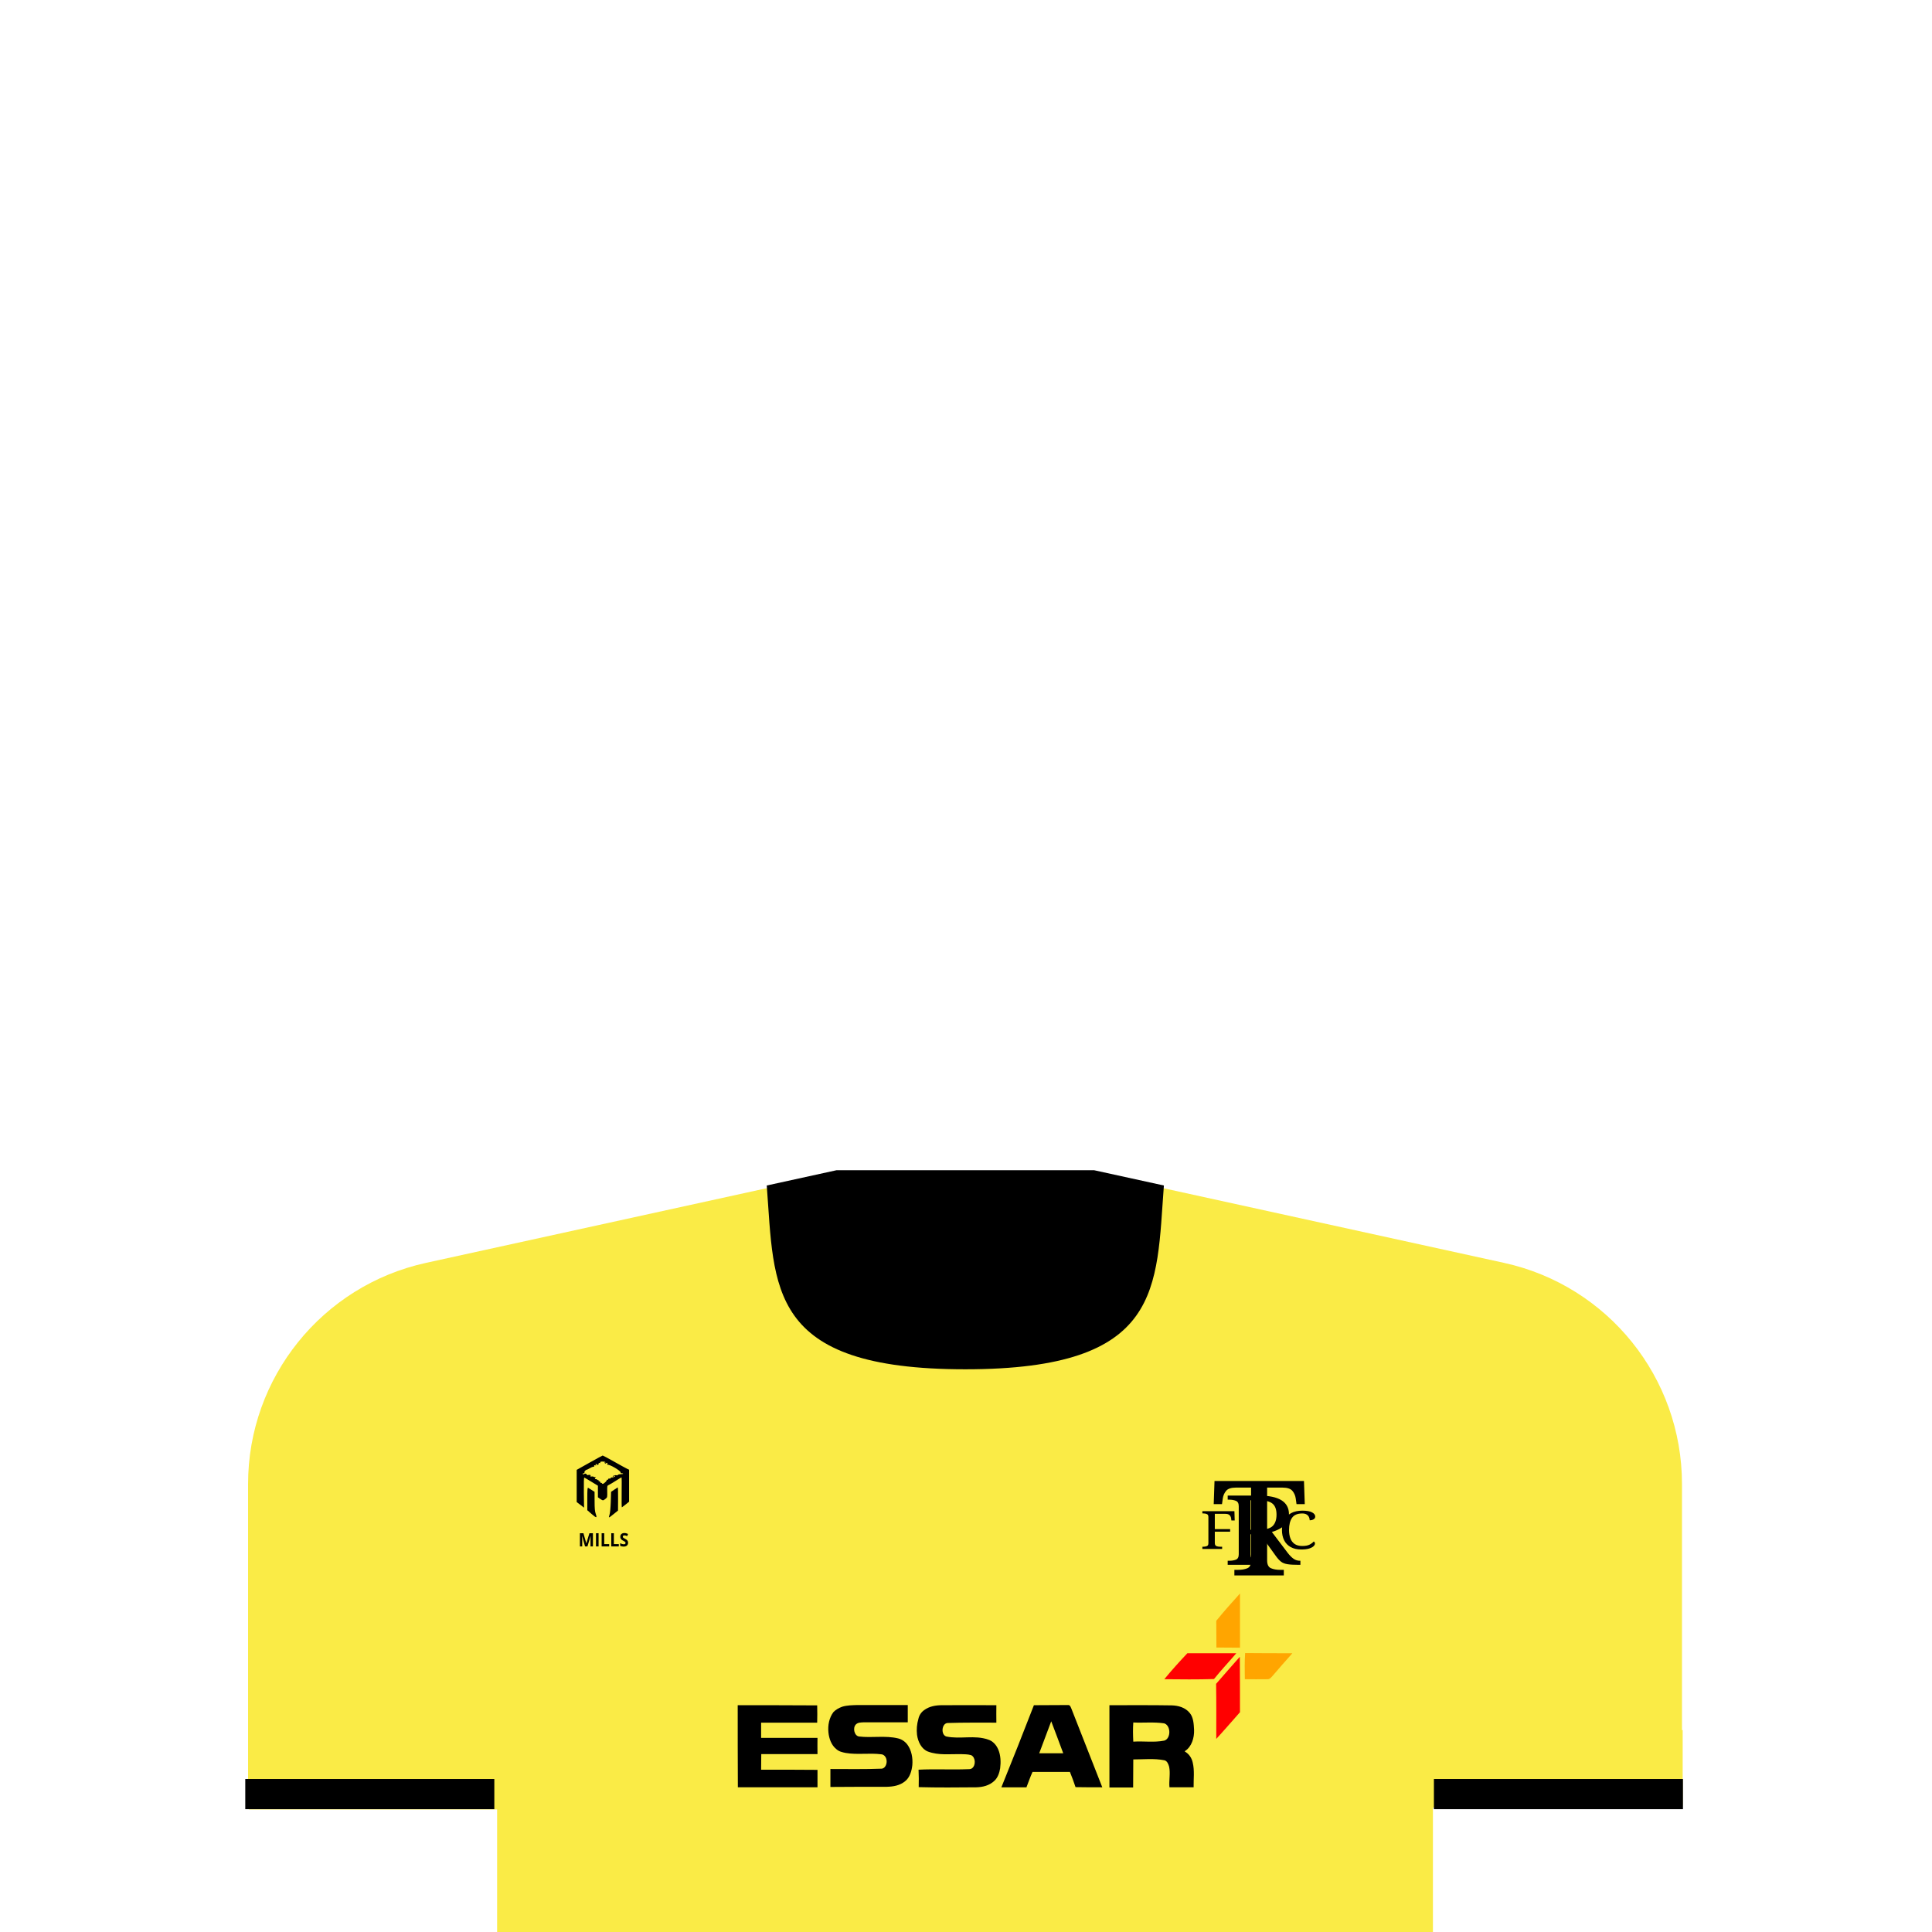
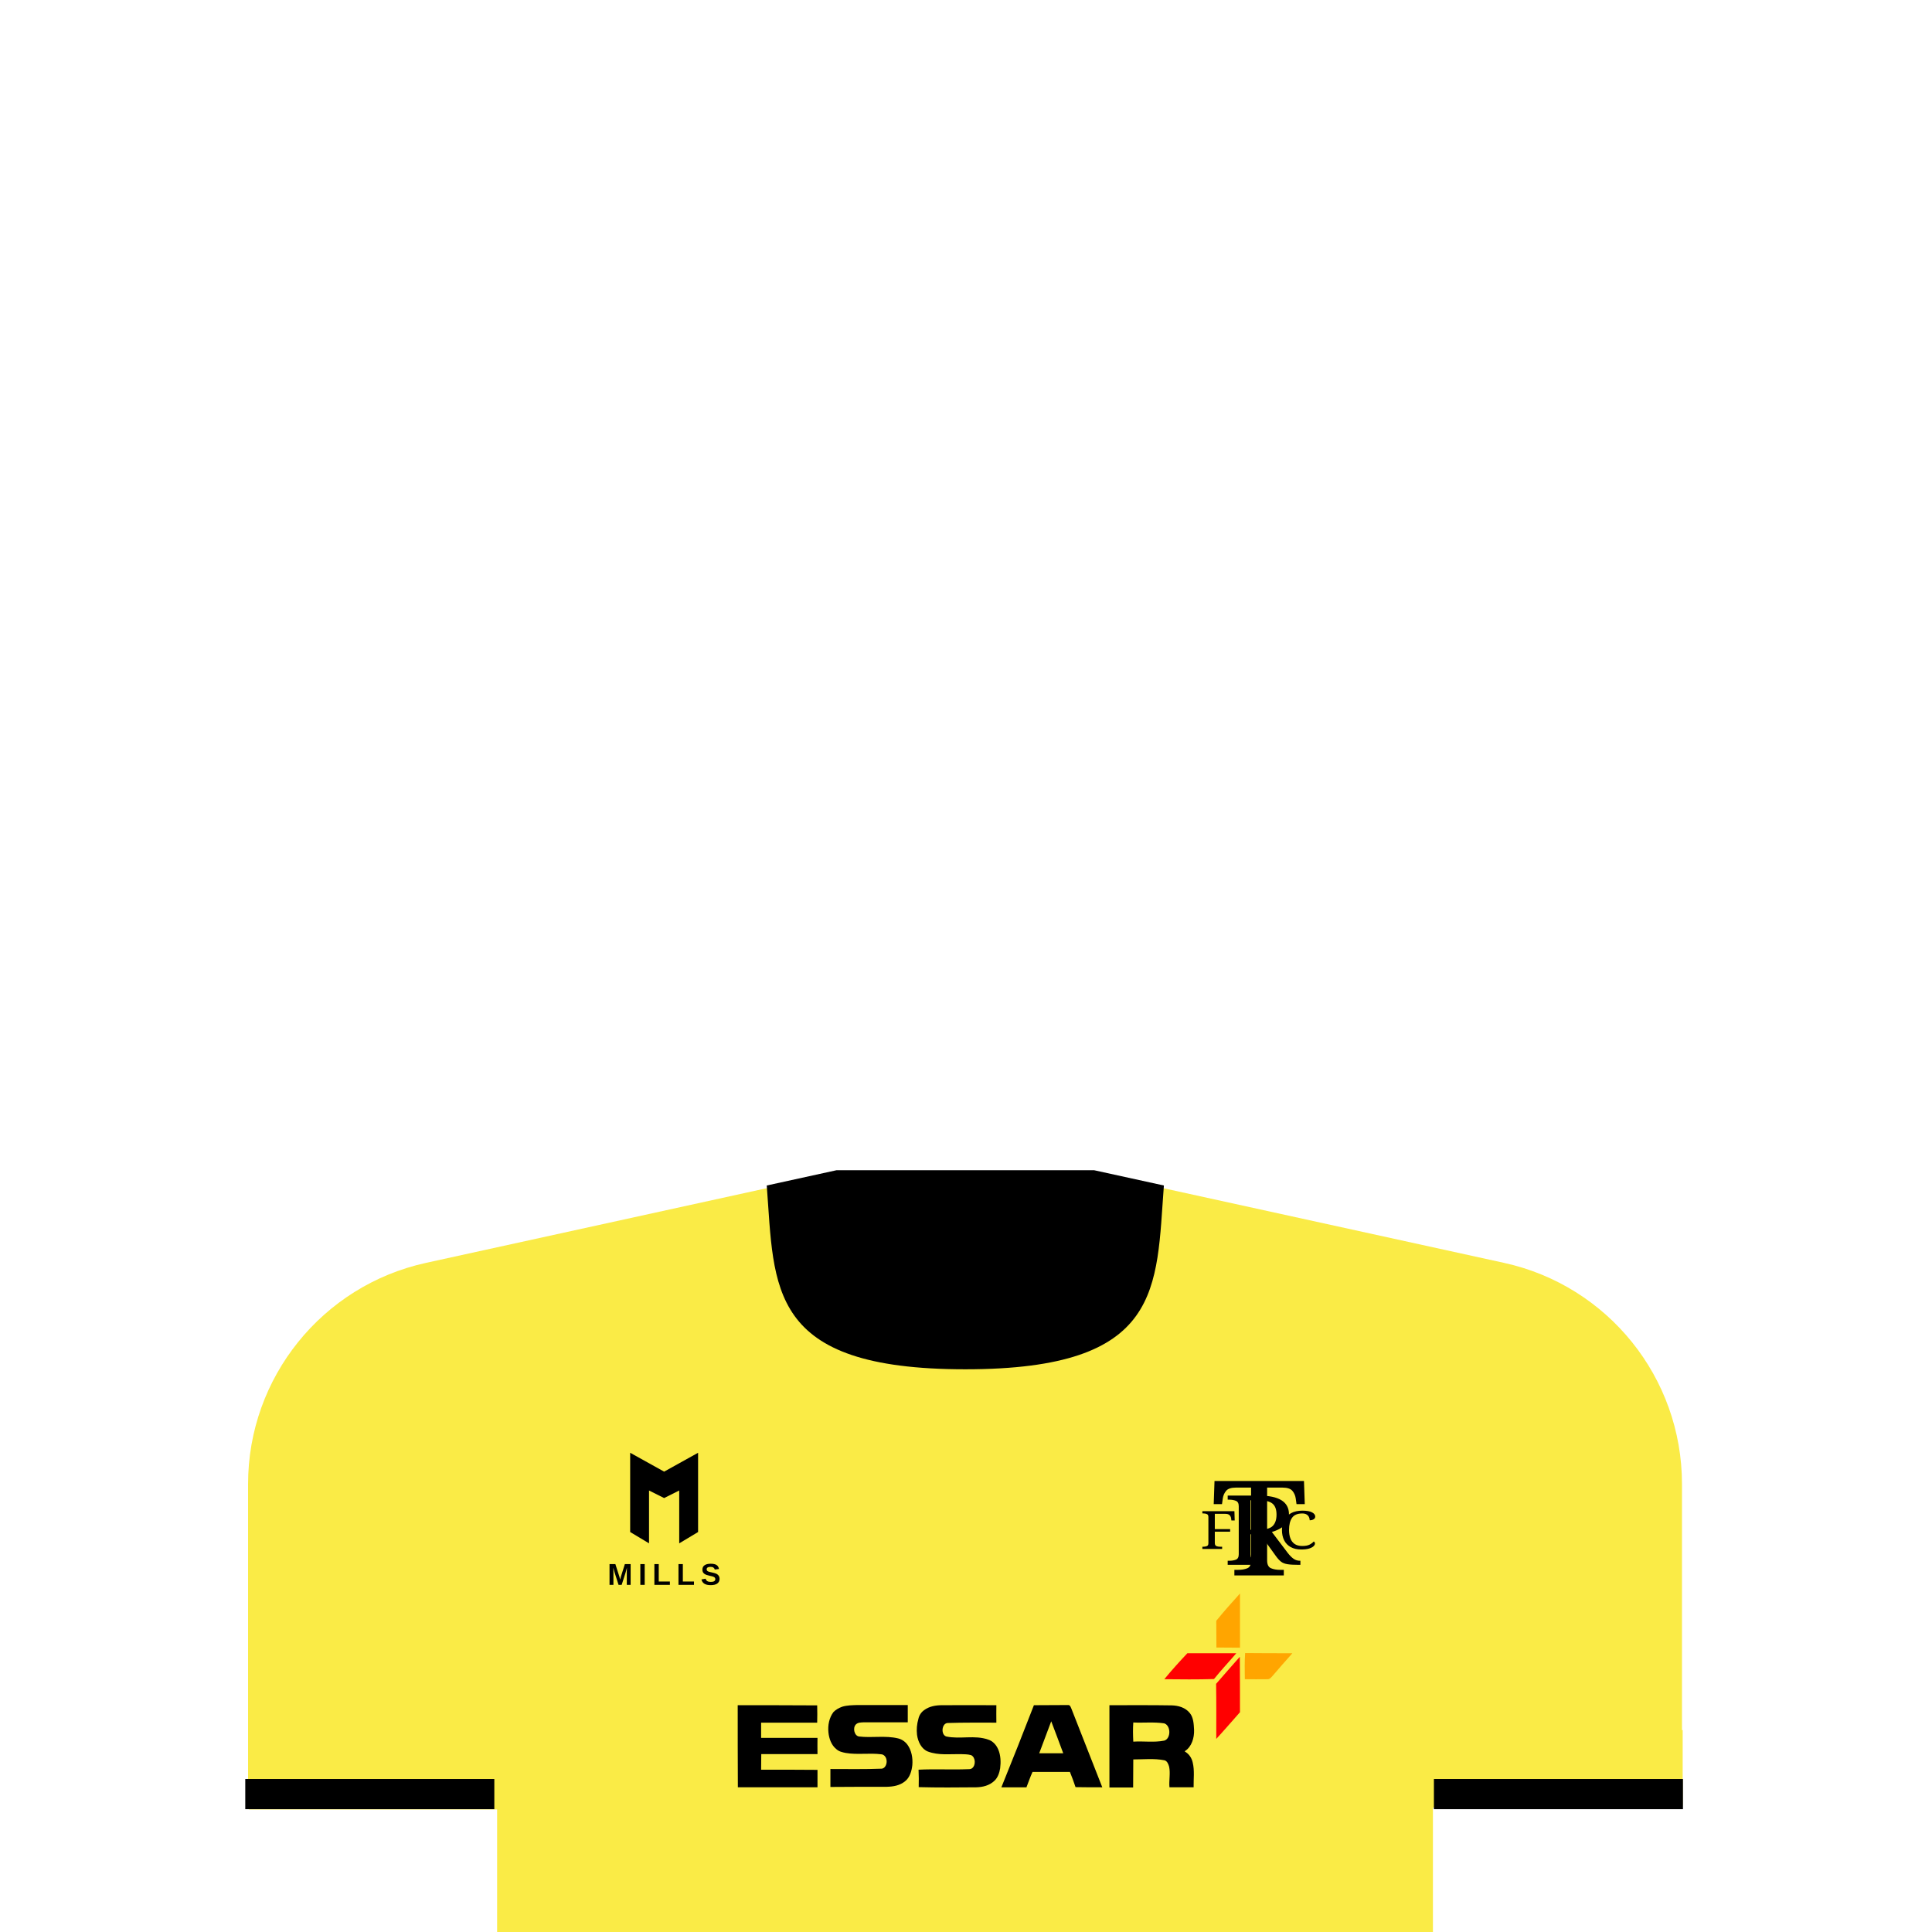
<svg xmlns="http://www.w3.org/2000/svg" width="512" height="512">
  <defs>
    <radialGradient r="0.435" cy="0.5" cx="0.5" spreadMethod="pad" id="svg_78">
      <stop offset="0.129" stop-opacity="0.992" stop-color="#ffffff" />
      <stop offset="0.668" stop-opacity="0.992" stop-color="#007f00" />
    </radialGradient>
    <radialGradient r="0.699" cy="0.516" cx="0.48" spreadMethod="pad" id="svg_84">
      <stop offset="0.754" stop-color="#0000ff" />
      <stop offset="1" stop-opacity="0.992" stop-color="#ffffff" />
    </radialGradient>
  </defs>
  <g id="shirt">
    <g id="chest">
      <path fill="#faeb46" d="m255.742,313.009l44,0l98.846,21.665c27.533,6.035 47.154,30.421 47.154,58.609l0,85.726l-66,0l0,33l-124,0l-124,0l0,-33l-66,0l0,-85.726c0,-28.187 19.621,-52.574 47.154,-58.609l98.846,-21.665l44,0z" />
    </g>
    <g id="left-sleeve">
      <path d="m131.929,479.525l-66,0l0,-20l66,0l0,20z" fill="#faeb46" />
    </g>
    <g id="right-sleeve">
      <path fill="#faeb46" d="m379.927,458.492l66,0l0,20l-66,0l0,-20z" />
    </g>
    <line fill="none" stroke-width="8" x1="65" y1="475.453" x2="131" y2="475.453" stroke="#000000" />
    <line fill="none" stroke-width="8" x1="380" y1="475.453" x2="446" y2="475.453" stroke="#000000" />
  </g>
  <g id="collar">
    <path id="svg_12" d="m289.981,310.127l-68.322,0l-18.462,4.043c2.075,27.202 0.031,48.706 52.623,48.706s50.548,-21.504 52.623,-48.706l-18.462,-4.043l-0,0z" fill="#000000" />
  </g>
  <g id="crest">
    <text fill="#000000" x="307.101" y="407.818" font-size="75" font-family="'Simonetta', serif" transform="matrix(0.5615237,0,0,0.4673531,148.3617,226.9064) ">T</text>
    <text fill="#000000" x="313.101" y="401.818" font-size="55" font-family="'Simonetta', serif" transform="matrix(0.5615237,0,0,0.4673531,148.3617,226.9064) ">R</text>
    <text fill="#000000" x="302.101" y="392.818" font-size="30" font-family="'Simonetta', serif" transform="matrix(0.5615237,0,0,0.4673531,148.3617,226.9064) ">F</text>
    <text fill="#000000" x="339.101" y="392.818" font-size="30" font-family="'Simonetta', serif" transform="matrix(0.5615237,0,0,0.4673531,148.3617,226.9064) ">C</text>
  </g>
  <g id="sponsor">
    <path fill="#FFA500" d="m322.605,429.19c1.933,-2.402 3.987,-4.623 6.001,-6.89c0,4.805 0,9.609 0,14.368c-2.094,-0.045 -4.148,-0.045 -6.242,-0.045c0,-2.312 -0.04,-4.623 -0.04,-6.935c-0.04,-0.227 0.161,-0.317 0.282,-0.499z" />
    <path fill="#FFA500" d="m329.975,438.074c4.188,0.045 8.377,0.045 12.525,0.045c-1.772,1.994 -3.544,3.989 -5.276,6.028c-0.362,0.408 -0.765,0.907 -1.329,0.861c-2.014,0.045 -3.987,0 -6.001,0c-0.04,-2.312 -0.081,-4.623 0.081,-6.935z" />
    <path fill="#ff0000" d="m314.671,438.119c4.309,0 8.659,0 12.968,0c-1.973,2.312 -4.027,4.487 -5.92,6.844c-4.39,0.136 -8.78,0.091 -13.17,0.045c1.933,-2.357 4.027,-4.669 6.122,-6.89z" />
    <path fill="#ff0000" d="m322.282,446.232c2.054,-2.402 4.188,-4.759 6.283,-7.162c0.04,4.895 0.04,9.79 0.04,14.686c-2.094,2.357 -4.148,4.759 -6.283,7.071c0,-4.85 0.04,-9.7 -0.04,-14.595z" />
    <path d="m195.5,451.898c7.008,0 14.015,0 21.063,0.045c0.04,1.541 0.04,3.037 0,4.578c-4.954,0 -9.907,0 -14.861,0c0,1.36 0,2.674 0,4.034c4.994,0 9.948,0 14.942,0c0,1.45 -0.04,2.856 0,4.306c-4.954,0 -9.948,0 -14.901,0c0,1.36 -0.04,2.765 -0.04,4.125c4.994,0 9.948,0 14.942,0.045c0,1.541 0,3.082 0,4.623c-7.048,0 -14.056,0 -21.104,0c-0.04,-7.252 -0.04,-14.504 -0.04,-21.757z" />
    <path d="m223.168,452.306c1.329,-0.408 2.698,-0.408 4.068,-0.453c4.43,0 8.901,0 13.331,0c0,1.541 0,3.082 0,4.578c-3.907,0 -7.773,0 -11.679,0c-0.725,0.045 -1.53,0 -2.094,0.589c-0.886,0.952 -0.362,3.037 0.886,3.173c3.423,0.408 6.927,-0.317 10.31,0.499c0.967,0.227 1.853,0.816 2.497,1.677c1.087,1.496 1.45,3.535 1.289,5.394c-0.161,1.586 -0.685,3.309 -1.893,4.261c-1.41,1.178 -3.182,1.45 -4.873,1.496c-4.994,0 -9.948,0 -14.942,0.045c0,-1.586 0,-3.173 0,-4.759c4.551,0 9.062,0.091 13.613,-0.091c0.967,-0.091 1.45,-1.405 1.248,-2.357c-0.121,-0.771 -0.685,-1.405 -1.369,-1.45c-3.141,-0.408 -6.323,0.181 -9.464,-0.363c-0.886,-0.181 -1.772,-0.363 -2.497,-1.042c-1.248,-0.997 -1.893,-2.72 -2.054,-4.397c-0.201,-1.904 0.201,-3.898 1.329,-5.394c0.564,-0.589 1.41,-1.088 2.296,-1.405z" />
    <path d="m244.956,453.167c1.369,-0.997 3.061,-1.269 4.672,-1.269c4.793,0 9.625,-0.045 14.418,0c-0.04,1.541 0,3.082 0,4.623c-4.309,0 -8.619,-0.045 -12.928,0.091c-1.571,0.091 -1.853,3.128 -0.322,3.581c3.665,0.771 7.491,-0.453 11.075,0.816c1.208,0.363 2.175,1.405 2.698,2.674c0.644,1.541 0.685,3.309 0.483,4.941c-0.201,1.224 -0.644,2.493 -1.53,3.309c-1.329,1.269 -3.101,1.677 -4.793,1.722c-5.075,0.045 -10.189,0.091 -15.264,-0.045c0.04,-1.541 0.04,-3.082 -0.04,-4.623c4.35,-0.227 8.739,0.045 13.089,-0.136c0.403,0 0.805,0 1.128,-0.272c1.007,-0.816 0.886,-2.901 -0.282,-3.445c-0.926,-0.272 -1.853,-0.227 -2.779,-0.272c-2.9,-0.045 -5.88,0.363 -8.659,-0.68c-1.692,-0.635 -2.658,-2.584 -2.9,-4.442c-0.161,-1.405 -0.04,-2.856 0.362,-4.215c0.201,-0.952 0.765,-1.813 1.571,-2.357z" />
    <path d="m273.994,451.898c3.021,-0.045 6.041,0 9.062,-0.045c0.564,-0.045 0.725,0.635 0.926,1.088c2.698,6.89 5.437,13.825 8.135,20.714c-2.376,0 -4.712,0 -7.088,-0.045c-0.443,-1.36 -0.967,-2.72 -1.49,-4.034c-3.302,0 -6.605,0 -9.907,0c-0.604,1.314 -1.087,2.72 -1.611,4.079c-2.215,0 -4.43,0 -6.645,0c2.94,-7.252 5.799,-14.459 8.619,-21.757m4.591,4.261c-1.087,2.81 -2.094,5.666 -3.182,8.476c2.135,0 4.229,0 6.363,0c-1.047,-2.81 -2.094,-5.666 -3.182,-8.476z" />
    <path d="m294.01,451.898c5.518,0 10.995,-0.045 16.512,0.045c1.732,0.045 3.625,0.544 4.833,2.085c0.926,1.178 1.007,2.856 1.087,4.397c0.081,2.13 -0.644,4.442 -2.336,5.575c-0.282,0.091 0,0.272 0.121,0.317c0.926,0.589 1.611,1.632 1.853,2.765c0.524,2.13 0.201,4.397 0.242,6.572c-2.135,0 -4.269,0 -6.404,0c-0.161,-1.813 0.282,-3.671 -0.081,-5.439c-0.201,-0.725 -0.524,-1.541 -1.248,-1.722c-2.739,-0.544 -5.518,-0.227 -8.256,-0.227c-0.04,2.493 0,4.941 -0.04,7.434c-2.094,0 -4.188,0 -6.283,0c0,-7.298 0,-14.55 0,-21.802m6.323,4.578c-0.121,1.677 -0.081,3.399 0,5.077c2.739,-0.181 5.477,0.272 8.216,-0.272c1.812,-0.544 1.772,-4.034 -0.04,-4.578c-2.739,-0.408 -5.437,-0.091 -8.176,-0.227z" />
  </g>
-   <g id="kitmaker">
-     <g id="svg_67" fill="#000000" transform="translate(0 181) scale(0.05 -0.05)" stroke="null">
-       <path id="svg_68" d="m3124.242,-4132.629l-67.671,-37.908l0,-85.371l0,-85.214l19.51,-14.881l19.51,-14.881l-1.055,80.358c-0.703,52.632 0.176,79.888 2.461,79.105c1.933,-0.783 18.983,-10.652 37.79,-22.243l34.275,-20.834l0,-30.859l0,-30.702l12.128,-8.302c14.589,-9.869 15.292,-9.869 27.771,0c10.019,7.676 10.195,8.302 9.492,38.848c-0.527,31.015 -0.527,31.015 9.316,35.558c5.449,2.506 22.147,12.531 37.087,22.087c15.116,9.712 28.299,17.544 29.353,17.544c1.055,0 1.406,-36.028 0.703,-79.888c-0.527,-44.017 -0.176,-79.575 1.055,-79.105c1.23,0.47 10.37,7.362 20.213,15.351l18.104,14.568l0,84.901l0,84.744l-9.667,4.543c-5.273,2.35 -36.208,19.267 -68.725,37.594c-32.341,18.327 -60.113,33.208 -61.519,33.052c-1.406,0 -32.869,-17.231 -70.132,-38.064l-0,0zm85.951,2.35c1.582,-1.566 0.879,-1.723 -1.582,-0.47c-2.461,1.253 -4.394,0.783 -4.394,-0.94c0,-4.699 6.152,-7.206 8.788,-3.446c3.515,5.013 8.788,0.47 6.328,-5.639c-1.23,-2.976 -1.055,-4.386 0.352,-3.29c7.207,5.796 71.889,-31.799 69.604,-40.414c-0.527,-2.193 2.285,-3.916 6.152,-3.916c4.043,0 7.207,-1.097 7.207,-2.506c0,-1.41 -5.625,-2.506 -12.48,-2.506c-7.031,0 -13.886,-1.723 -15.292,-3.916c-1.406,-2.036 -5.273,-2.976 -8.261,-1.88c-5.976,2.036 -22.147,-4.073 -18.807,-7.049c1.055,-1.097 4.394,0 7.382,2.193c3.164,2.35 5.273,2.663 5.273,0.627c0,-3.759 -13.358,-8.459 -20.565,-7.362c-2.637,0.47 -3.691,-0.627 -2.461,-2.506c1.406,-2.036 -1.23,-3.29 -6.855,-3.29c-5.273,0 -8.261,-1.41 -7.031,-3.133c1.23,-1.723 -0.527,-3.133 -3.867,-3.133c-3.34,0 -5.097,-0.783 -4.043,-1.88c2.988,-2.663 -15.116,-20.05 -20.741,-20.05c-2.637,0 -4.746,1.566 -4.746,3.29c0,1.88 -1.406,2.506 -3.34,1.566c-1.758,-0.94 -4.218,1.097 -5.449,4.543c-1.23,3.446 -3.691,5.483 -5.449,4.543c-1.933,-0.94 -3.34,0.47 -3.34,3.29c0,2.82 -1.582,4.229 -3.515,3.133c-1.933,-1.097 -3.515,-0.47 -3.515,1.41c0,1.723 -3.164,3.29 -7.207,3.29c-6.152,0 -6.503,0.94 -3.164,6.579c2.988,5.013 2.988,6.109 0,4.543c-2.109,-1.253 -6.152,-0.783 -8.613,1.253c-2.637,1.88 -7.207,2.506 -10.019,1.566c-2.988,-0.94 -6.503,-0.313 -7.734,1.566c-1.23,1.723 -0.352,3.446 2.285,3.446c2.461,0.157 1.406,1.41 -2.461,2.82c-3.867,1.41 -8.788,1.41 -10.722,-0.157c-2.285,-1.566 -5.625,-0.157 -8.613,3.446c-3.515,4.386 -6.328,5.169 -10.898,2.976c-7.91,-3.759 -10.195,-3.759 -10.195,0.157c0,1.723 2.461,3.133 5.625,3.133c3.515,0 4.922,1.723 3.691,4.386c-1.758,4.229 7.558,14.411 13.183,14.411c1.406,0 8.261,3.603 15.468,7.832c7.031,4.386 15.643,7.832 18.983,7.832c3.867,0 5.449,1.723 4.218,4.543c-1.406,3.29 0.176,3.916 6.152,2.82c5.976,-1.253 6.855,-0.783 3.515,1.41c-3.164,1.88 -3.515,3.759 -1.23,5.013c2.109,1.097 4.746,0.627 5.976,-1.253c3.691,-5.326 8.788,-3.446 8.788,2.976c0,4.229 1.758,5.639 5.273,4.386c3.867,-1.253 4.746,-0.313 3.164,3.133c-2.285,5.483 23.553,6.109 29.178,0.627l-0,0z" fill="#000000" stroke="null" />
-       <path id="svg_69" d="m3112.817,-4323.89l0,-60.621l22.85,-19.894c26.19,-22.713 30.056,-22.557 21.795,0.94c-4.57,12.688 -5.976,28.666 -5.976,66.573l-0.176,49.813l-14.589,9.399c-8.085,5.169 -16.698,10.495 -19.335,11.905c-3.691,2.036 -4.57,-8.772 -4.57,-58.115z" fill="#000000" stroke="null" />
-       <path id="svg_70" d="m3255.893,-4275.487l-17.05,-11.592l-1.582,-53.259c-1.055,-31.642 -3.867,-59.368 -6.679,-68.14c-6.152,-18.797 -5.8,-18.641 21.971,3.603l23.026,18.641l0.352,61.248c0.176,33.835 -0.352,61.404 -1.406,61.248c-0.879,-0.157 -9.316,-5.326 -18.631,-11.748l-0,0z" fill="#000000" stroke="null" />
-     </g>
-     <text fill="#000000" stroke-width="0" x="5.89" y="460.118" id="svg_77" font-size="15" font-family="'Open Sans'" text-anchor="start" xml:space="preserve" font-weight="bold" font-style="normal" stroke="#0000ff" transform="matrix(0.301333 0 0 0.326453 151.501 259.61)">MILLS</text>
+   <g id="kitmaker" fill="#000000" transform="translate(0 27)">
+     <path d="M167 379v-21l9 5 9-5v21l-5 3v-14l-4 2-4-2v14z" />
+     <text x="176" y="393" font-family="Arial, sans-serif" font-size="8" font-weight="700" letter-spacing="1.5" text-anchor="middle">MILLS</text>
  </g>
</svg>
